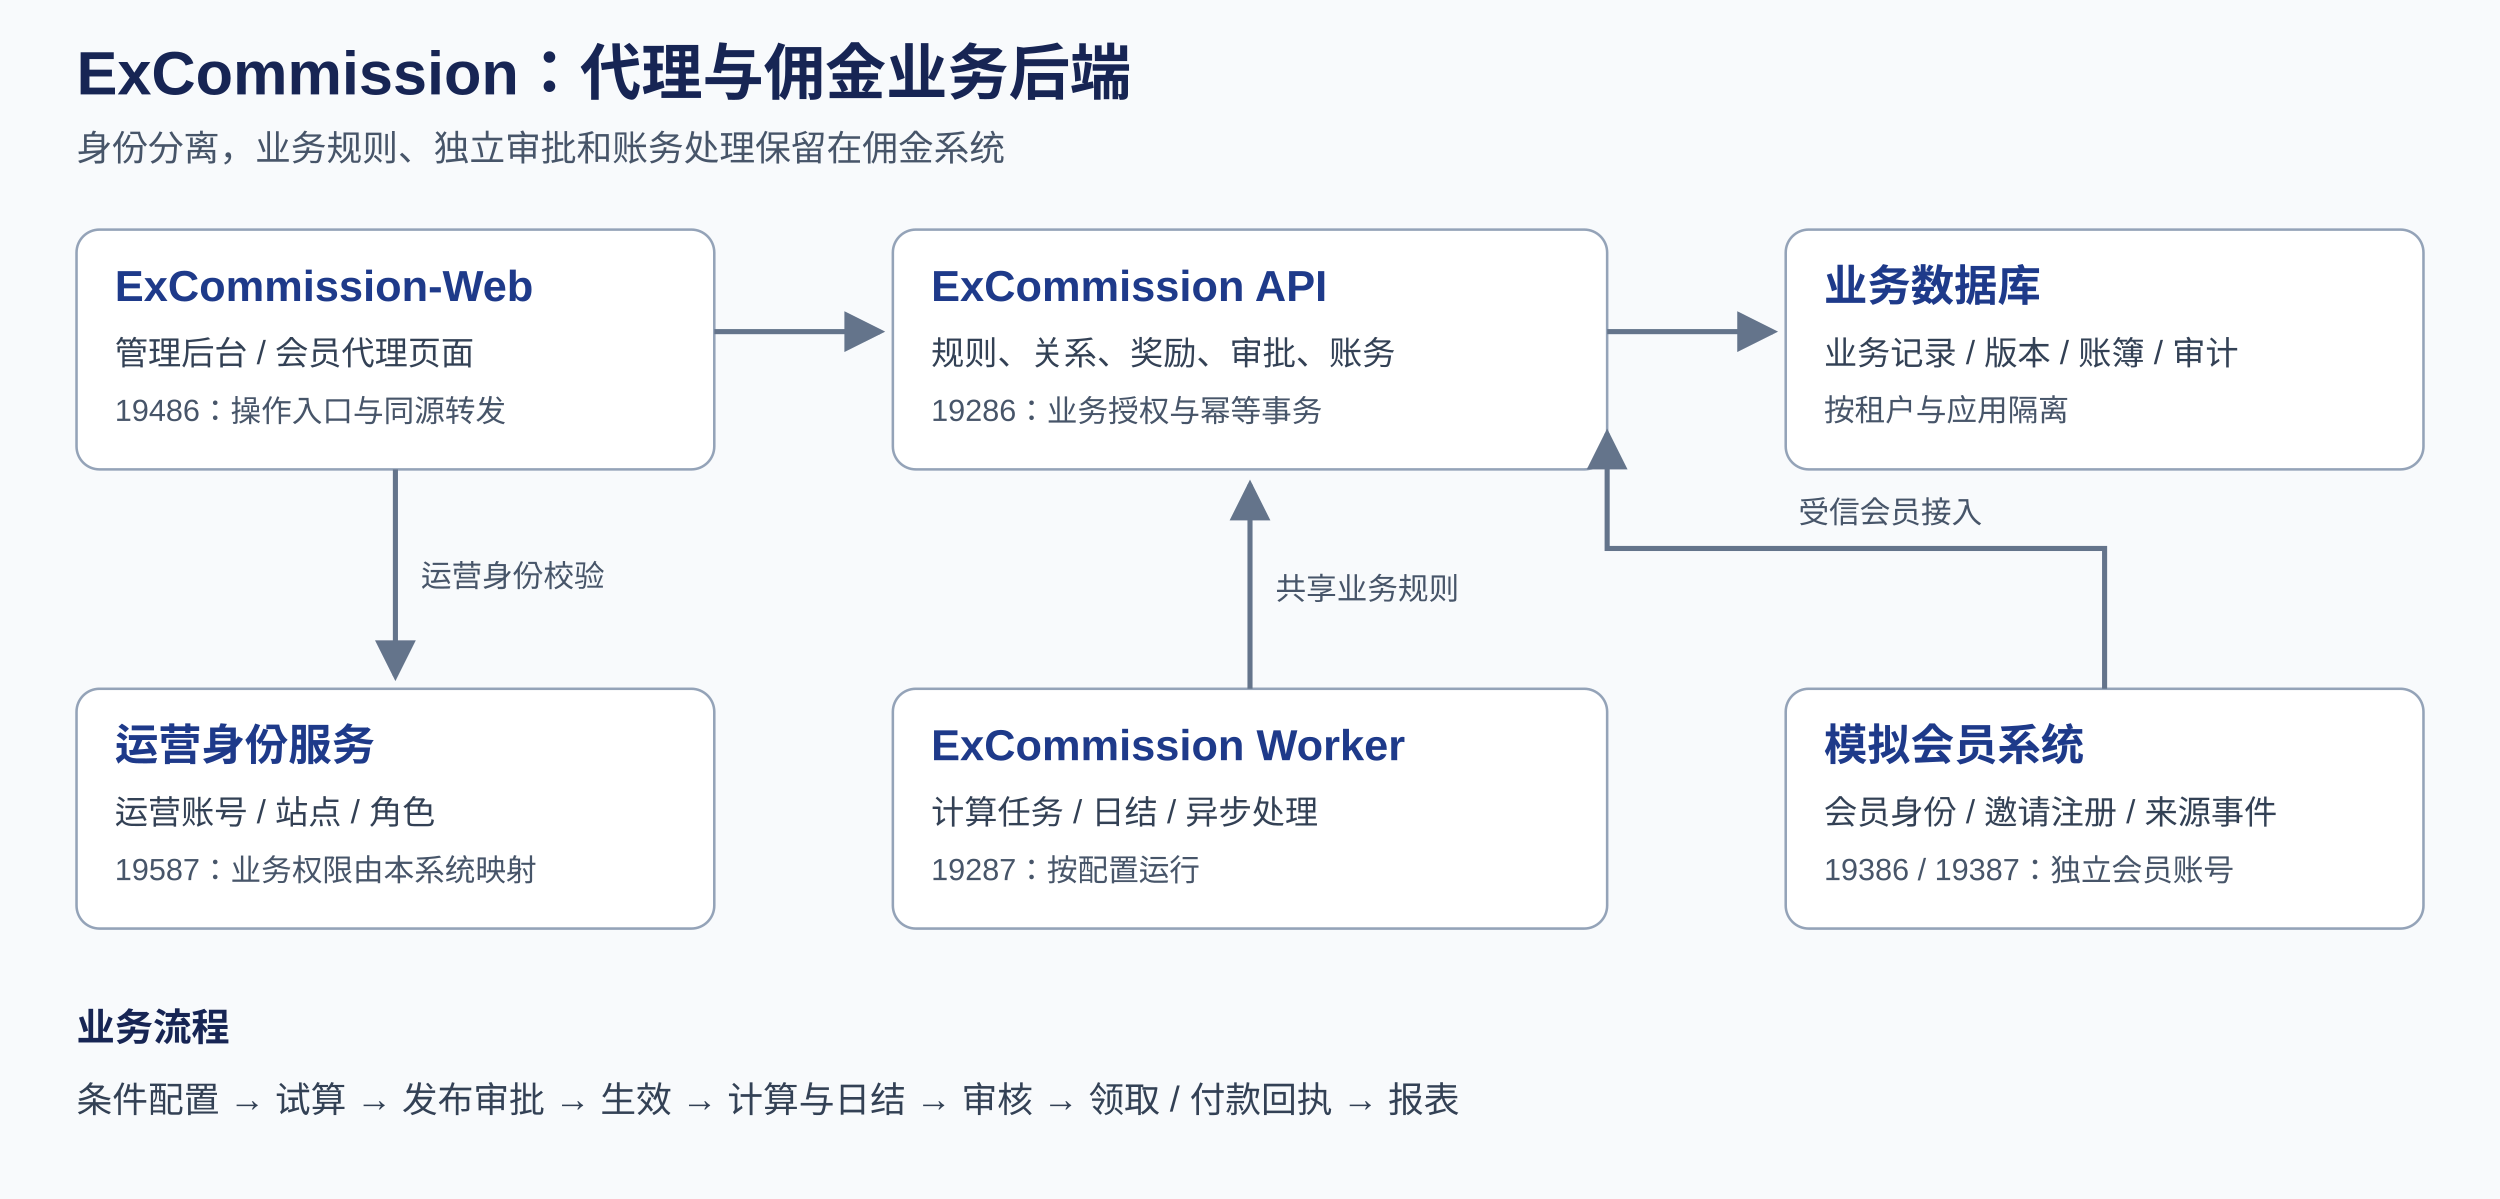
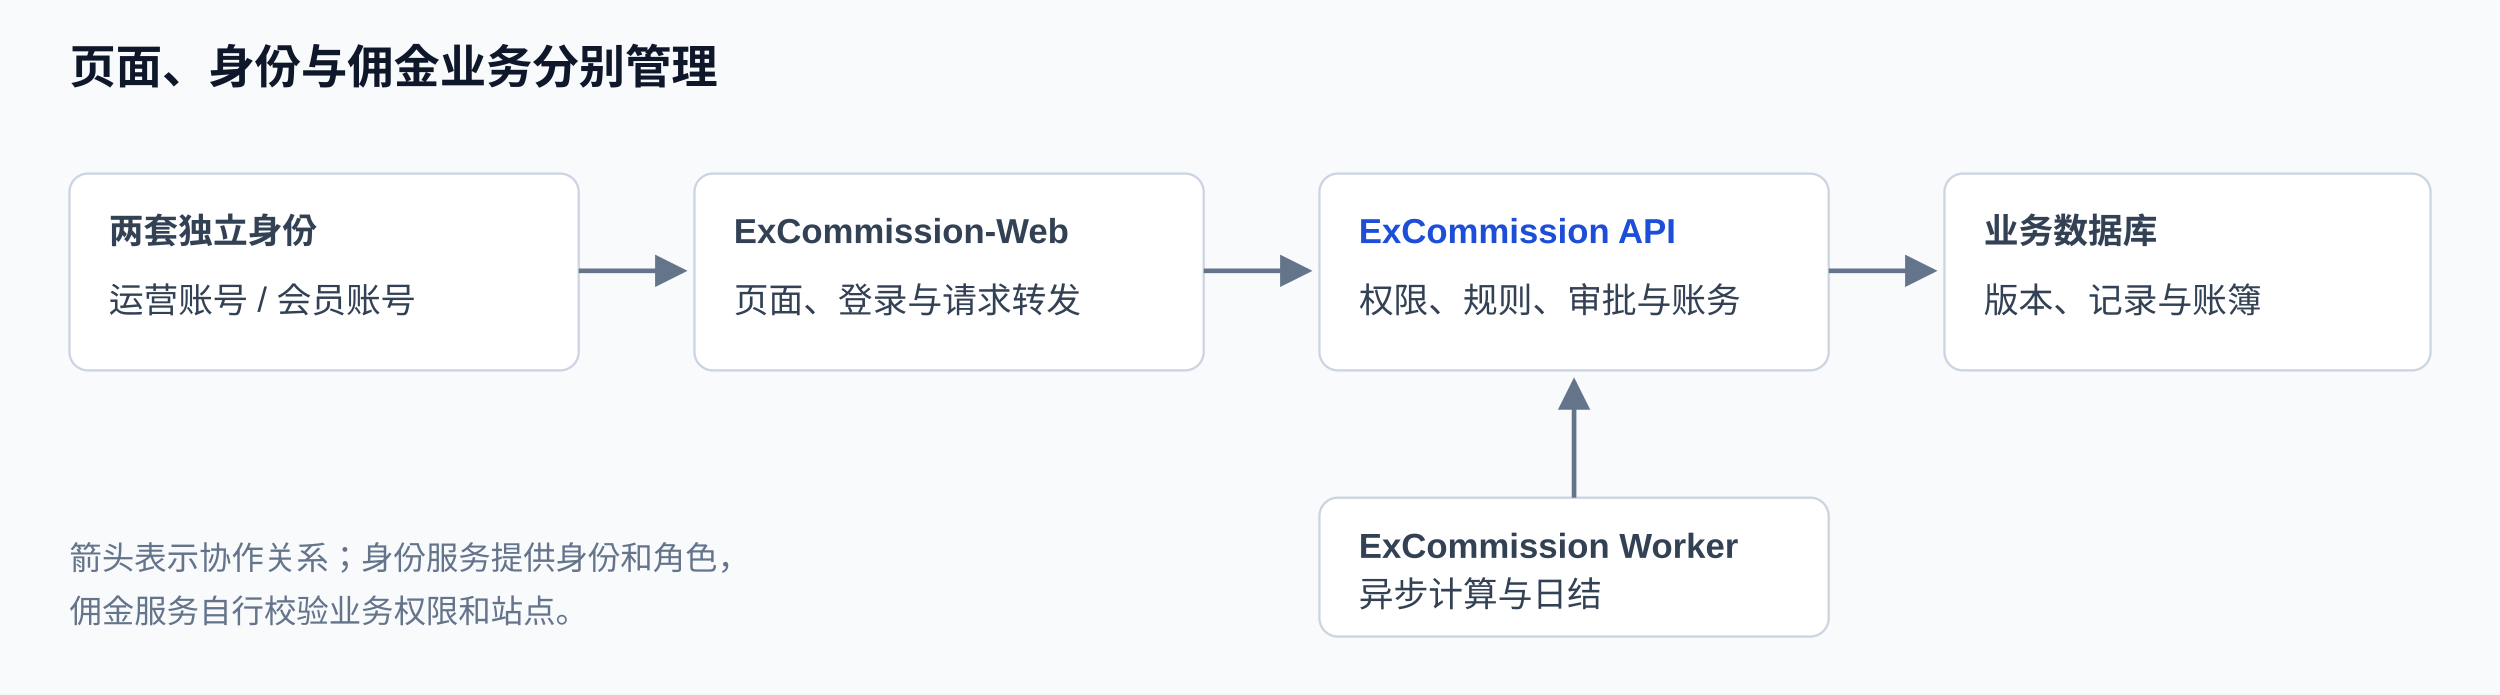
- <svg xmlns="http://www.w3.org/2000/svg" width="980" height="470" viewBox="0 0 980 470">
+ <svg xmlns="http://www.w3.org/2000/svg" width="1080" height="300" viewBox="0 0 1080 300">
  <defs>
-     <marker id="arrow" markerWidth="8" markerHeight="8" refX="7" refY="4" orient="auto">
-       <path d="M0 0L8 4L0 8" fill="#64748b" />
+     <marker id="a" markerWidth="7" markerHeight="7" refX="6" refY="3.5" orient="auto">
+       <path d="M0 0L7 3.5L0 7" fill="#64748b" />
    </marker>
  </defs>
-   <rect width="980" height="470" fill="#f8fafc" />
+   <rect width="1080" height="300" fill="#f8fafc" />
  <g font-family="Arial, PingFang SC, Microsoft YaHei, sans-serif">
-     <text x="30" y="37" font-size="24" font-weight="700" fill="#172554">ExCommission：代理与佣金业务后端</text>
-     <text x="30" y="63" font-size="14" fill="#475569">身份分离，业务规则、独立审批和账务处理保留在佣金系统</text>
-     <rect x="30" y="90" width="250" height="94" rx="9" fill="white" stroke="#94a3b8" />
-     <text x="45" y="118" font-size="17" font-weight="700" fill="#1e3a8a">ExCommission-Web</text>
-     <text x="45" y="143" font-size="13" fill="#334155">管理后台 / 会员代理页面</text>
-     <text x="45" y="165" font-size="12" fill="#475569">19486：操作入口与同源转发</text>
-     <rect x="350" y="90" width="280" height="94" rx="9" fill="white" stroke="#94a3b8" />
-     <text x="365" y="118" font-size="17" font-weight="700" fill="#1e3a8a">ExCommission API</text>
-     <text x="365" y="143" font-size="13" fill="#334155">规则、关系、奖励、审批、账务</text>
-     <text x="365" y="165" font-size="12" fill="#475569">19286：业务授权与幂等事务</text>
-     <rect x="700" y="90" width="250" height="94" rx="9" fill="white" stroke="#94a3b8" />
-     <text x="715" y="118" font-size="17" font-weight="700" fill="#1e3a8a">业务数据库</text>
-     <text x="715" y="143" font-size="13" fill="#334155">业务记录 / 版本 / 账簿 / 审计</text>
-     <text x="715" y="165" font-size="12" fill="#475569">按租户与应用隔离</text>
-     <rect x="30" y="270" width="250" height="94" rx="9" fill="white" stroke="#94a3b8" />
-     <text x="45" y="298" font-size="17" font-weight="700" fill="#1e3a8a">运营身份服务</text>
-     <text x="45" y="323" font-size="13" fill="#334155">运营账号 / 站点 / 角色</text>
-     <text x="45" y="345" font-size="12" fill="#475569">19587：业务权限由本系统映射</text>
-     <rect x="350" y="270" width="280" height="94" rx="9" fill="white" stroke="#94a3b8" />
-     <text x="365" y="298" font-size="17" font-weight="700" fill="#1e3a8a">ExCommission Worker</text>
-     <text x="365" y="323" font-size="13" fill="#334155">计算任务 / 日结 / 异步处理</text>
-     <text x="365" y="345" font-size="12" fill="#475569">19287：按配置运行</text>
-     <rect x="700" y="270" width="250" height="94" rx="9" fill="white" stroke="#94a3b8" />
-     <text x="715" y="298" font-size="17" font-weight="700" fill="#1e3a8a">模拟会员系统</text>
-     <text x="715" y="323" font-size="13" fill="#334155">会员身份 / 邀请注册 / 来源事件</text>
-     <text x="715" y="345" font-size="12" fill="#475569">19386 / 19387：独立会员账号</text>
-     <path d="M280 130H345" fill="none" stroke="#64748b" stroke-width="2" marker-end="url(#arrow)" />
-     <path d="M630 130H695" fill="none" stroke="#64748b" stroke-width="2" marker-end="url(#arrow)" />
-     <path d="M490 270V190" fill="none" stroke="#64748b" stroke-width="2" marker-end="url(#arrow)" />
-     <path d="M155 184V265" fill="none" stroke="#64748b" stroke-width="2" marker-end="url(#arrow)" />
-     <path d="M825 270V215H630V170" fill="none" stroke="#64748b" stroke-width="2" marker-end="url(#arrow)" />
-     <text x="165" y="230" font-size="12" fill="#475569">运营身份校验</text>
-     <text x="500" y="235" font-size="12" fill="#475569">共享业务规则</text>
-     <text x="705" y="205" font-size="12" fill="#475569">受信会员接入</text>
-     <text x="30" y="408" font-size="15" font-weight="700" fill="#172554">业务流程</text>
-     <text x="30" y="436" font-size="14" fill="#334155">条件配置 → 试算 → 发布审批 → 生效 → 计算与日结 → 审核 → 领取 / 付款回执 → 报表</text>
+     <text x="30" y="36" fill="#0f172a" font-size="20" font-weight="700">页面、身份与佣金业务分别管理</text>
+     <g fill="white" stroke="#cbd5e1">
+       <rect x="30" y="75" width="220" height="85" rx="8" />
+       <rect x="300" y="75" width="220" height="85" rx="8" />
+       <rect x="570" y="75" width="220" height="85" rx="8" />
+       <rect x="840" y="75" width="210" height="85" rx="8" />
+       <rect x="570" y="215" width="220" height="60" rx="8" />
+     </g>
+     <g fill="#334155" font-size="15">
+       <text x="47" y="105" font-weight="700">两套独立身份</text>
+       <text x="47" y="135">运营账号 / 会员账号</text>
+       <text x="317" y="105" font-weight="700">ExCommission-Web</text>
+       <text x="317" y="135">页面、登录与请求转发</text>
+       <text x="587" y="105" font-weight="700" fill="#1d4ed8">ExCommission API</text>
+       <text x="587" y="135">权限、规则、审批与账务</text>
+       <text x="857" y="105" font-weight="700">业务数据库</text>
+       <text x="857" y="135">版本、记录与账簿</text>
+       <text x="587" y="241" font-weight="700">ExCommission Worker</text>
+       <text x="587" y="262">异步计算与日结</text>
+     </g>
+     <g stroke="#64748b" stroke-width="2" fill="none" marker-end="url(#a)">
+       <path d="M250 117H295" />
+       <path d="M520 117H565" />
+       <path d="M790 117H835" />
+       <path d="M680 215V165" />
+     </g>
+     <text x="30" y="246" fill="#64748b" font-size="14">箭头表示协作关系；身份服务提供身份和角色，</text>
+     <text x="30" y="269" fill="#64748b" font-size="14">佣金服务自行校验业务权限和站点。</text>
  </g>
</svg>
